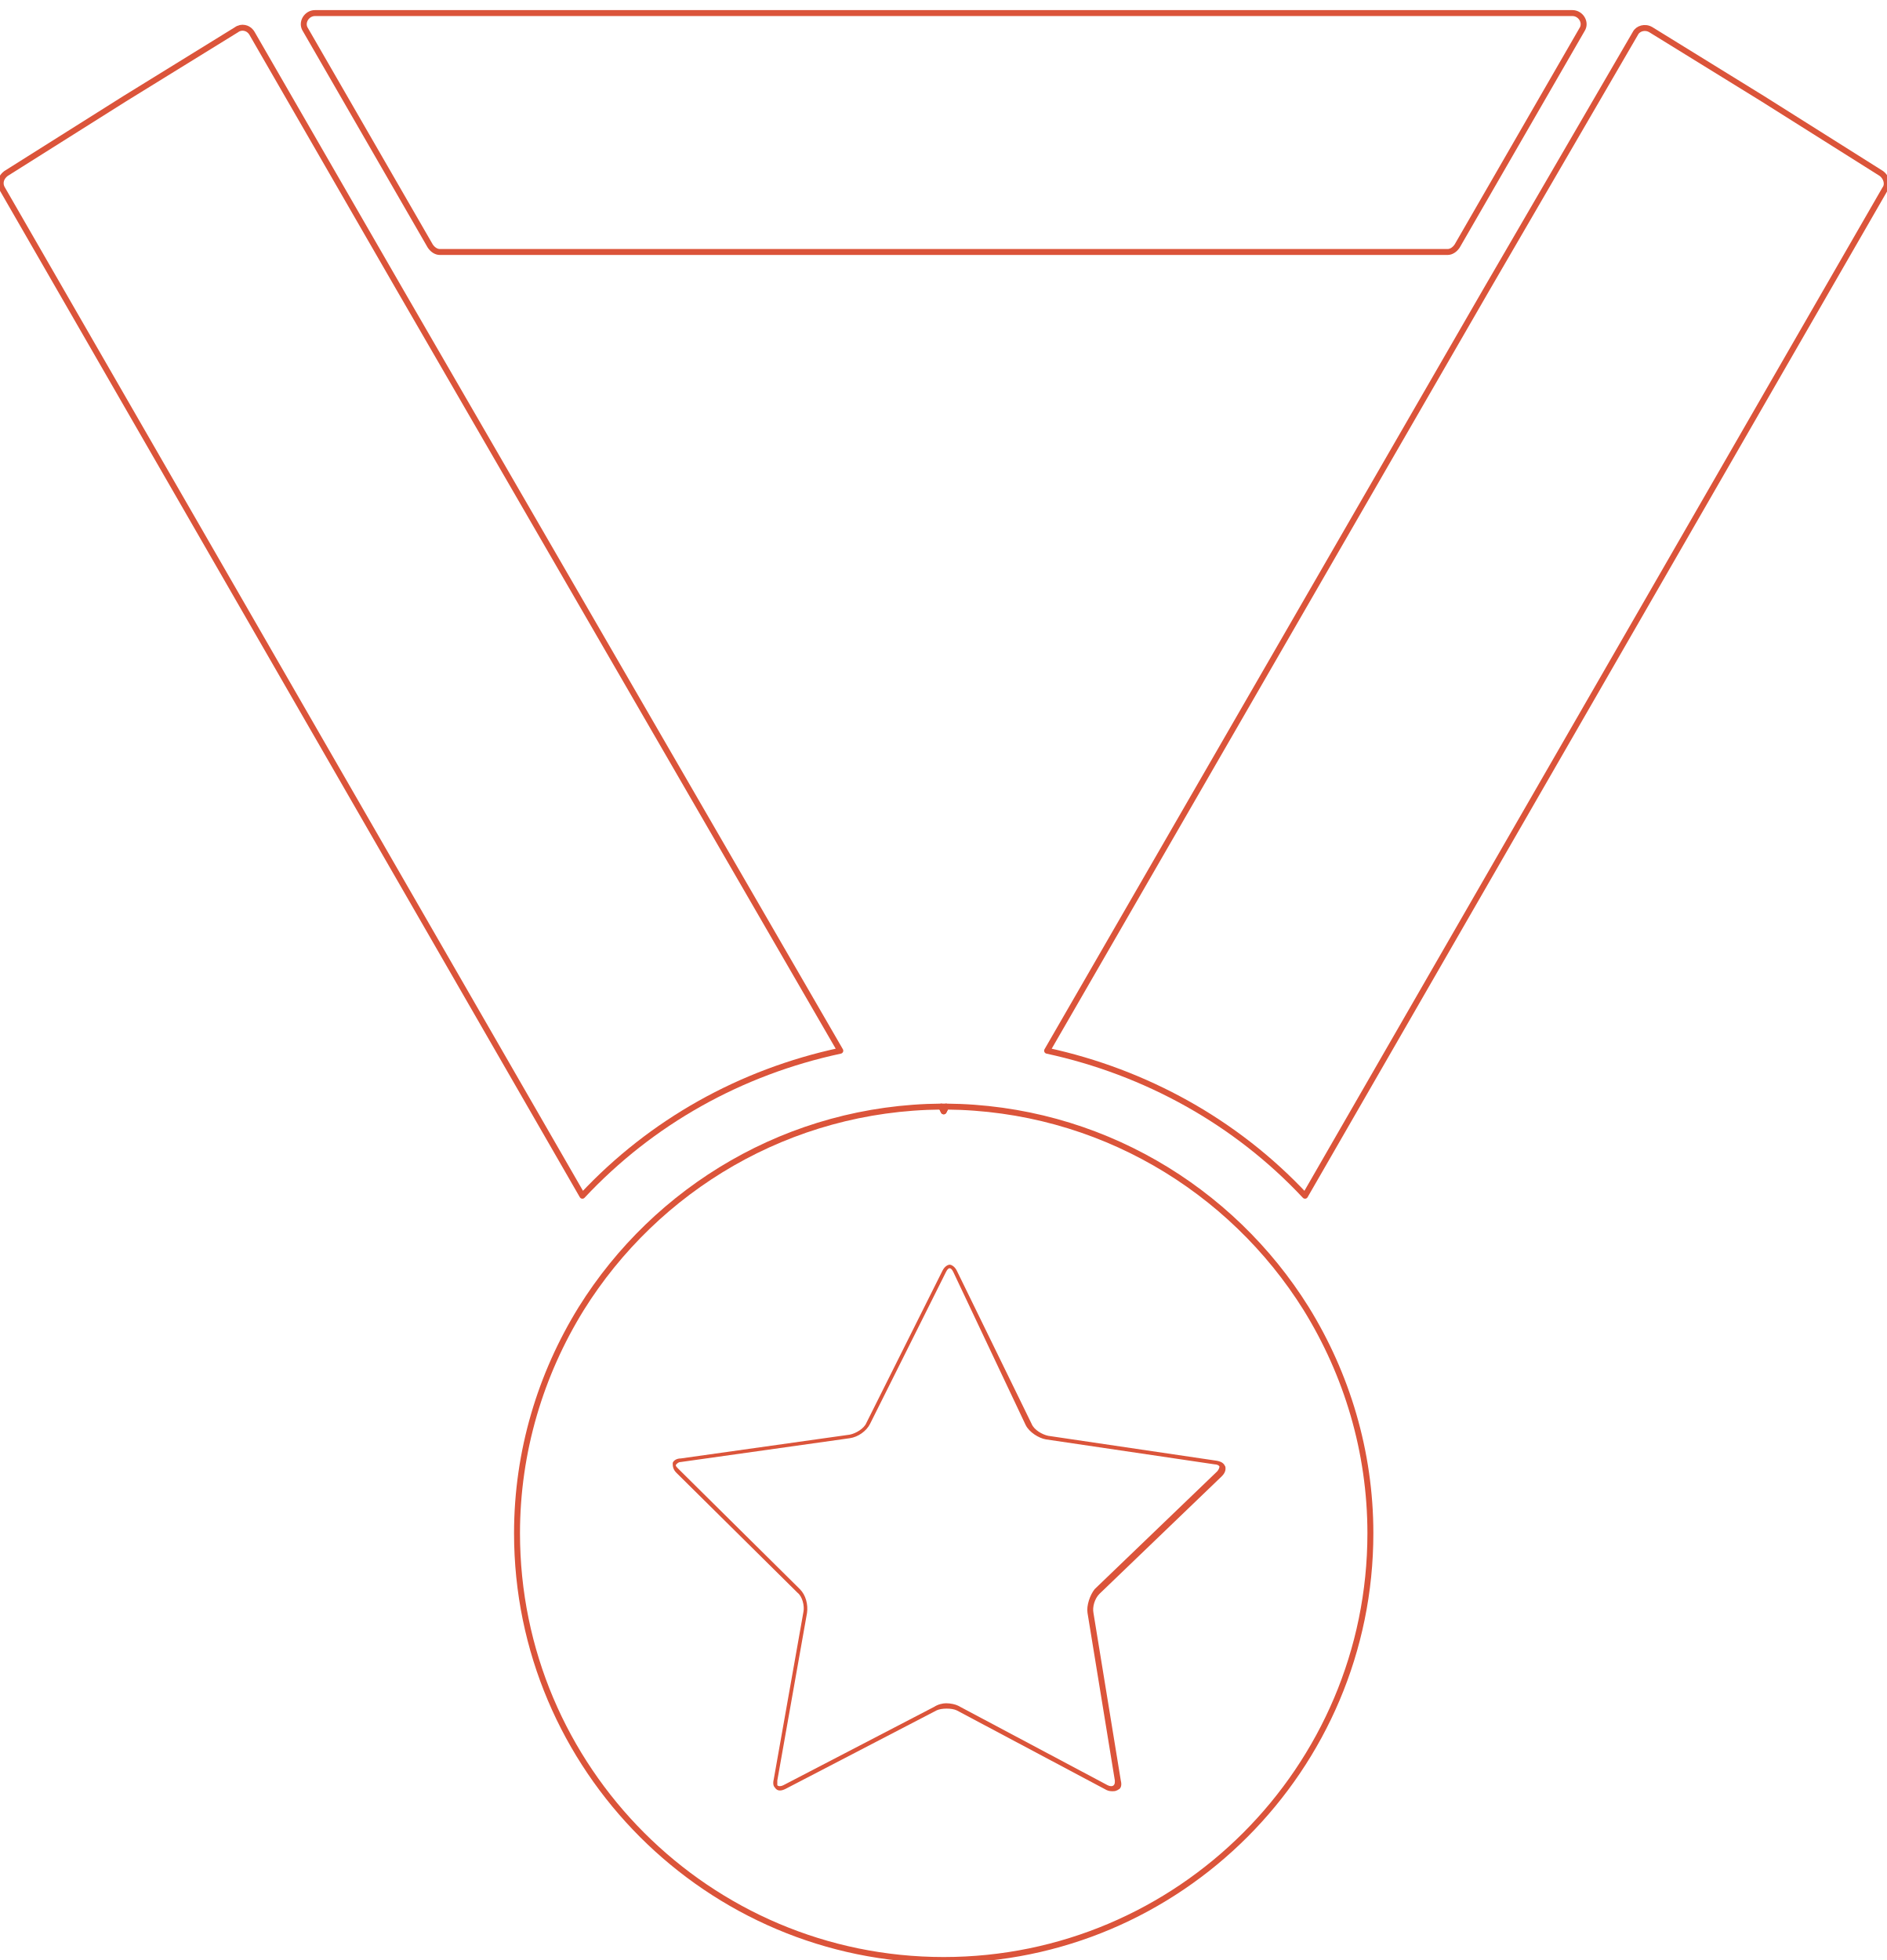
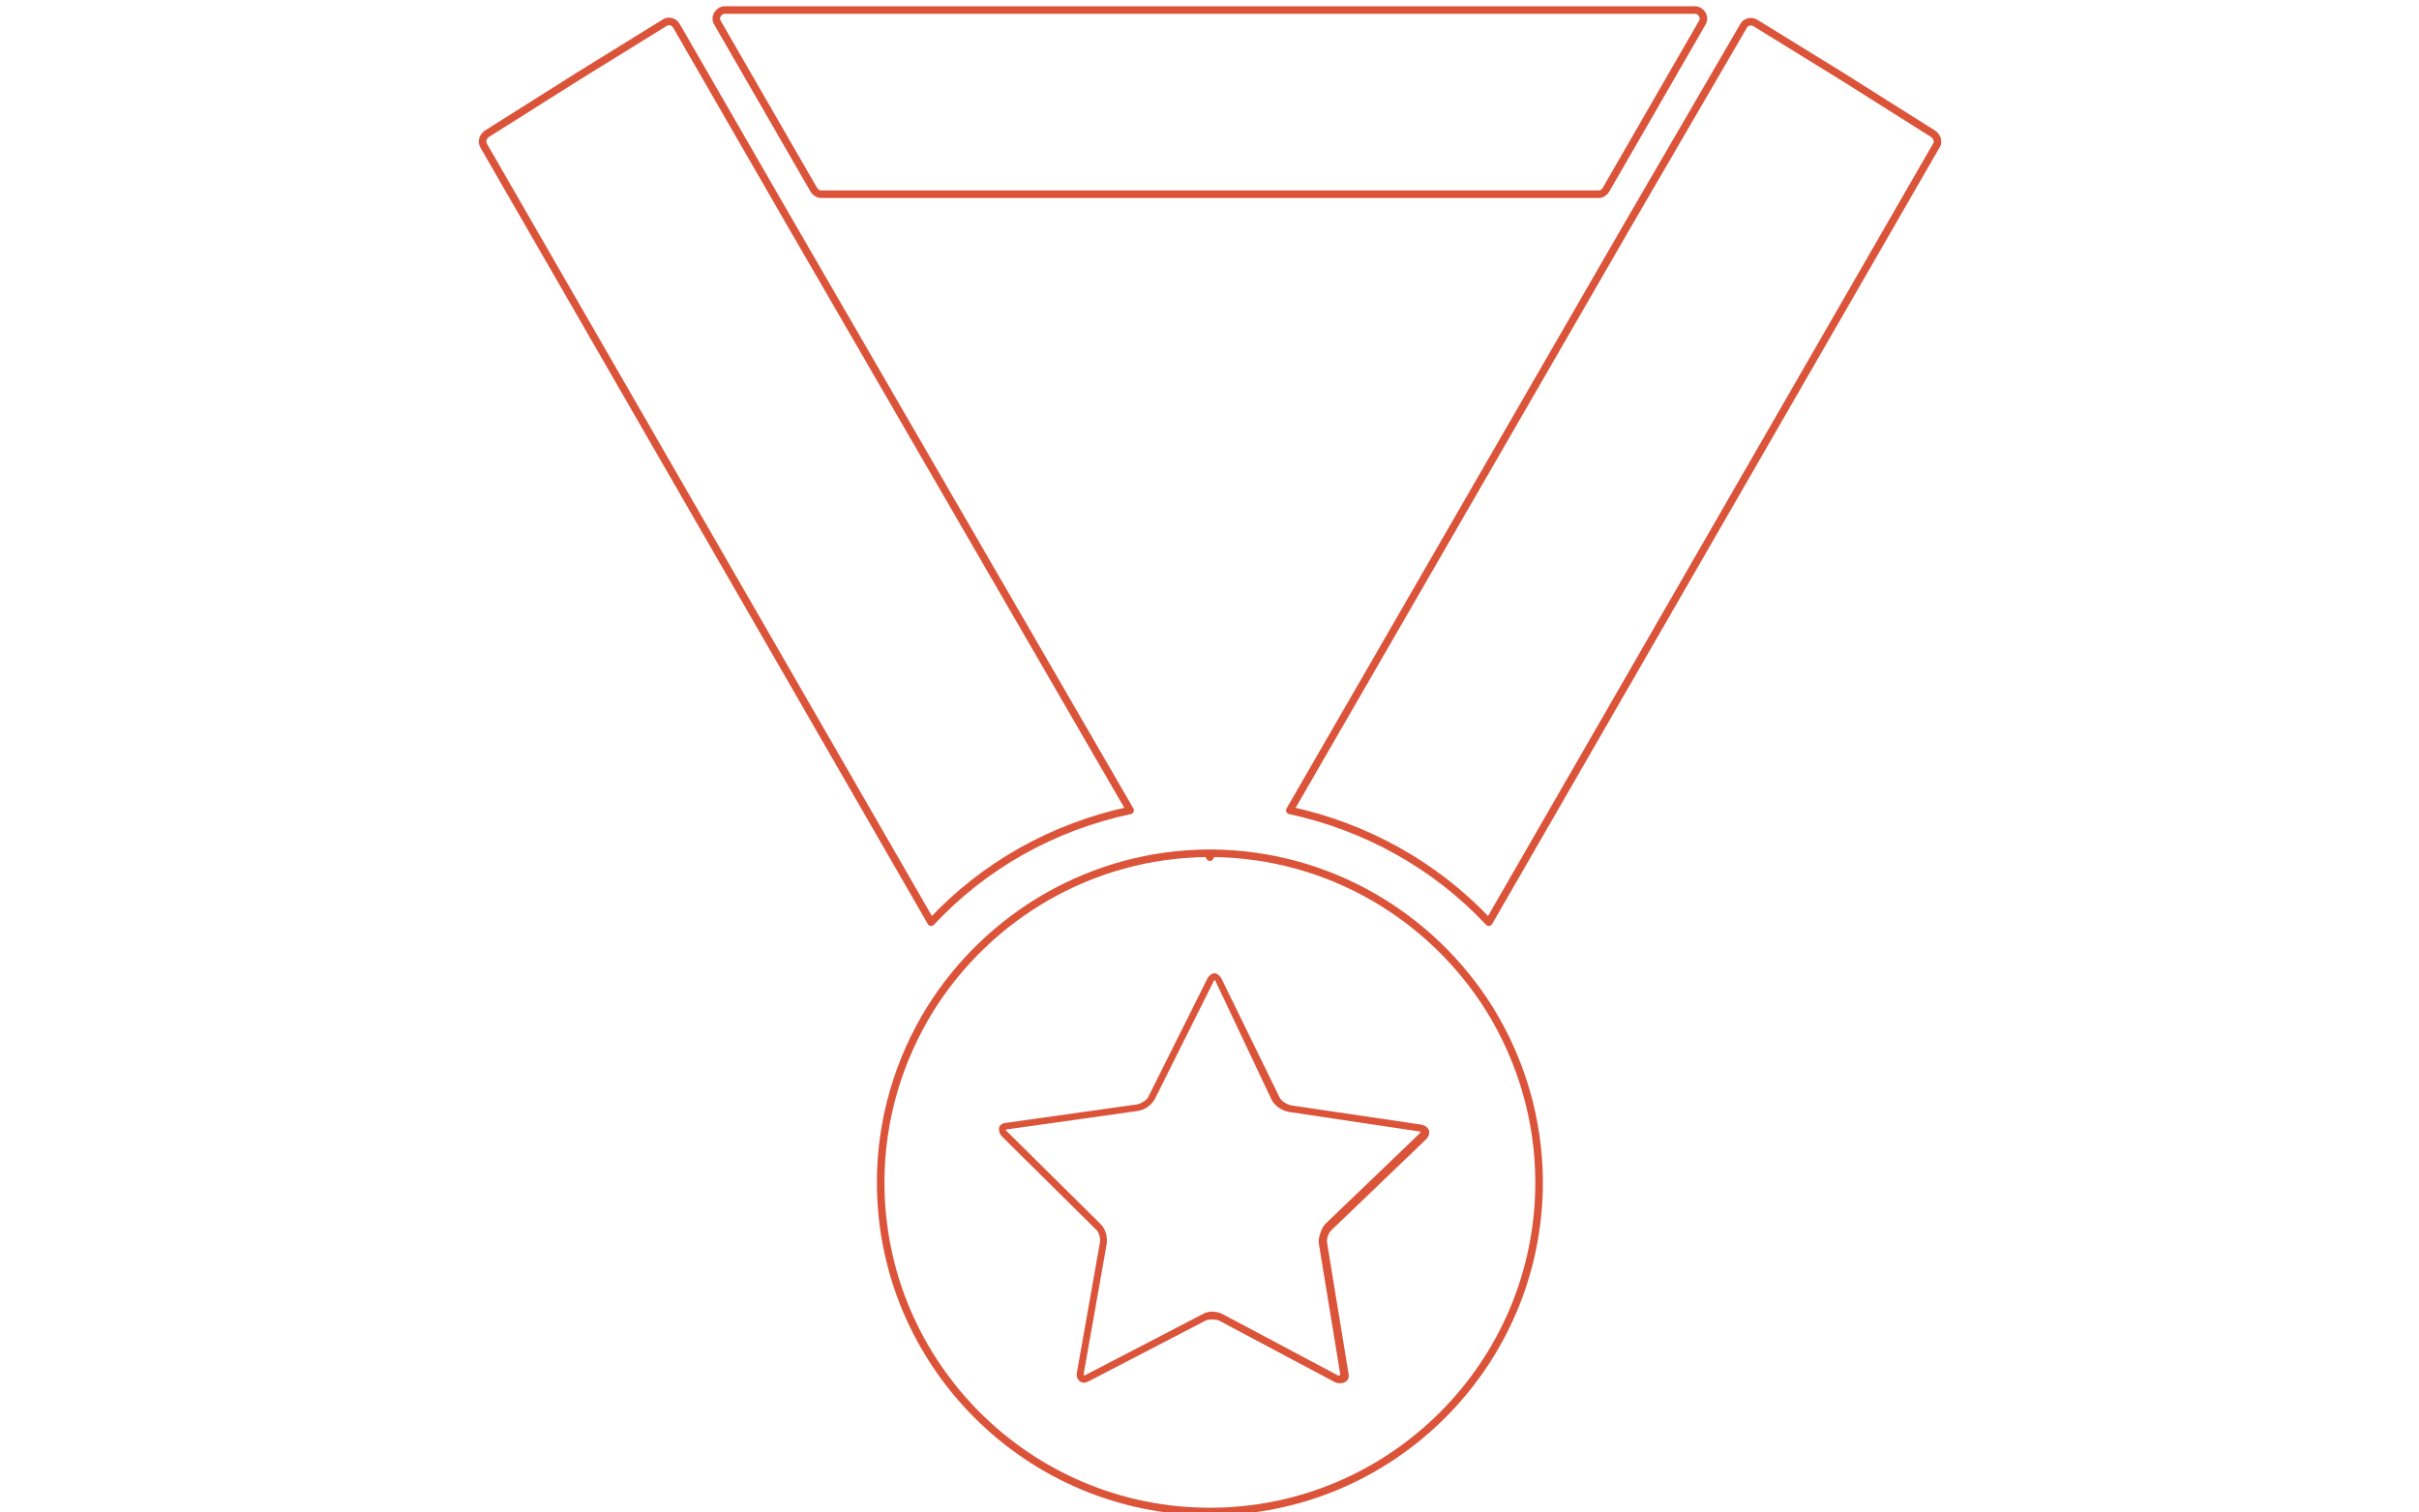
- <svg xmlns="http://www.w3.org/2000/svg" version="1.1" id="Calque_1" x="0px" y="0px" viewBox="0 0 158.7 164.9" enable-background="new 0 0 158.7 164.9" xml:space="preserve">
+ <svg xmlns="http://www.w3.org/2000/svg" version="1.1" id="Calque_1" x="0px" y="0px" viewBox="0 0 1280 800" enable-background="new 0 0 1280 800" xml:space="preserve">
  <g>
-     <path fill="#DB543A" d="M93.6,150.7c-0.1,0-0.3,0-0.5-0.1l-12.6-6.7c-0.4-0.2-1.3-0.2-1.7,0l-12.7,6.6c-0.4,0.2-0.7,0.2-0.9-0.1   c-0.1-0.1-0.2-0.3-0.1-0.7l2.5-14.1c0.1-0.5-0.1-1.3-0.5-1.6l-10.2-10.1c-0.3-0.3-0.3-0.6-0.3-0.8c0-0.1,0.2-0.4,0.7-0.4l14.2-2   c0.5-0.1,1.2-0.5,1.4-1l6.4-12.8c0.2-0.4,0.5-0.5,0.6-0.5c0.1,0,0.4,0.1,0.6,0.5l6.3,12.9c0.2,0.5,0.9,0.9,1.4,1l14.2,2.1   c0.5,0.1,0.6,0.3,0.7,0.5c0,0.1,0.1,0.4-0.3,0.8l-10.3,9.9c-0.4,0.4-0.6,1.1-0.5,1.6l2.3,14.1c0.1,0.4,0,0.6-0.1,0.7   C93.9,150.7,93.8,150.7,93.6,150.7z M79.6,143.3c0.4,0,0.8,0.1,1,0.2l12.6,6.7c0.2,0.1,0.4,0.1,0.5,0c0.1-0.1,0.1-0.2,0.1-0.4   l-2.3-14.1c-0.1-0.6,0.2-1.5,0.6-2l10.3-9.9c0.1-0.1,0.2-0.3,0.2-0.4c0-0.1-0.2-0.2-0.4-0.2l-14.2-2.1c-0.6-0.1-1.4-0.6-1.7-1.2   L80.2,107c-0.1-0.2-0.2-0.3-0.3-0.3c-0.1,0-0.2,0.1-0.3,0.3l-6.4,12.8c-0.3,0.6-1,1.1-1.7,1.2l-14.2,2c-0.2,0-0.3,0.1-0.4,0.2   s0,0.2,0.2,0.4l10.2,10.1c0.5,0.5,0.7,1.3,0.6,2l-2.5,14.1c0,0.2,0,0.3,0,0.4c0.1,0.1,0.3,0.1,0.5,0l12.7-6.6   C78.9,143.4,79.3,143.3,79.6,143.3z" />
+     <path fill="#DB543A" stroke="#DB543A" stroke-width="2" stroke-miterlimit="10" d="M709.1,731.1c-0.5,0-1.5,0-2.4-0.5l-61.1-32.5   c-1.9-1-6.3-1-8.2,0l-61.6,32c-1.9,1-3.4,1-4.4-0.5c-0.5-0.5-1-1.5-0.5-3.4l12.1-68.4c0.5-2.4-0.5-6.3-2.4-7.8l-49.5-49   c-1.5-1.5-1.5-2.9-1.5-3.9c0-0.5,1-1.9,3.4-1.9l68.9-9.7c2.4-0.5,5.8-2.4,6.8-4.9l31-62.1c1-1.9,2.4-2.4,2.9-2.4   c0.5,0,1.9,0.5,2.9,2.4l30.6,62.6c1,2.4,4.4,4.4,6.8,4.9l68.9,10.2c2.4,0.5,2.9,1.5,3.4,2.4c0,0.5,0.5,1.9-1.5,3.9l-50,48   c-1.9,1.9-2.9,5.3-2.4,7.8l11.2,68.4c0.5,1.9,0,2.9-0.5,3.4C710.6,731.1,710.1,731.1,709.1,731.1z M641.2,695.2   c1.9,0,3.9,0.5,4.9,1l61.1,32.5c1,0.5,1.9,0.5,2.4,0c0.5-0.5,0.5-1,0.5-1.9l-11.2-68.4c-0.5-2.9,1-7.3,2.9-9.7l50-48   c0.5-0.5,1-1.5,1-1.9c0-0.5-1-1-1.9-1L682,587.5c-2.9-0.5-6.8-2.9-8.2-5.8l-29.6-62.6c-0.5-1-1-1.5-1.5-1.5s-1,0.5-1.5,1.5   l-31,62.1c-1.5,2.9-4.9,5.3-8.2,5.8l-68.9,9.7c-1,0-1.5,0.5-1.9,1c-0.5,0.5,0,1,1,1.9l49.5,49c2.4,2.4,3.4,6.3,2.9,9.7l-12.1,68.4   c0,1,0,1.5,0,1.9c0.5,0.5,1.5,0.5,2.4,0l61.6-32C637.8,695.7,639.8,695.2,641.2,695.2z" />
    <g>
      <g>
        <g>
-           <path fill="none" stroke="#DB543A" stroke-width="0.5" stroke-linecap="round" stroke-linejoin="round" stroke-miterlimit="10" d="      M79.6,93.1c-0.1,0-0.1,0-0.2,0s-0.1,0-0.2,0l0.2,0.4L79.6,93.1z" />
-           <path fill="none" stroke="#DB543A" stroke-width="0.5" stroke-linecap="round" stroke-linejoin="round" stroke-miterlimit="10" d="      M109.9,110.1c-6.3-10.1-17.5-16.9-30.3-17l-0.2,0.4l-0.2-0.4c-12.8,0.1-24,6.9-30.3,17c-3.4,5.5-5.4,12-5.4,18.9      c0,19.8,16.1,35.9,35.9,35.9c19.8,0,35.9-16.1,35.9-35.9C115.3,122.1,113.3,115.6,109.9,110.1z" />
+           <path fill="none" stroke="#DB543A" stroke-width="4" stroke-linecap="round" stroke-linejoin="round" stroke-miterlimit="10" d="      M641.2,451.7c-0.5,0-0.5,0-1,0c-0.5,0-0.5,0-1,0l1,1.9L641.2,451.7z" />
+           <path fill="none" stroke="#DB543A" stroke-width="4" stroke-linecap="round" stroke-linejoin="round" stroke-miterlimit="10" d="      M788.2,534.1c-30.6-49-84.9-82-147-82.5l-1,1.9l-1-1.9c-62.1,0.5-116.4,33.5-147,82.5c-16.5,26.7-26.2,58.2-26.2,91.7      c0,96.1,78.1,174.2,174.2,174.2s174.2-78.1,174.2-174.2C814.4,592.4,804.7,560.8,788.2,534.1z" />
        </g>
        <g>
-           <path fill="none" stroke="#DB543A" stroke-width="0.5" stroke-linecap="round" stroke-linejoin="round" stroke-miterlimit="10" d="      M122.6,20.7l10.5-18.2c0.4-0.6-0.1-1.4-0.8-1.4H26.5c-0.7,0-1.2,0.8-0.8,1.4l10.5,18.2c0.2,0.3,0.5,0.5,0.8,0.5h84.8      C122.1,21.2,122.4,21,122.6,20.7z" />
-           <path fill="none" stroke="#DB543A" stroke-width="0.5" stroke-linecap="round" stroke-linejoin="round" stroke-miterlimit="10" d="      M21.2,2.8c-0.3-0.5-0.9-0.6-1.3-0.3l-9.4,5.8l-10,6.3c-0.4,0.3-0.6,0.8-0.3,1.3l48.8,84.7c5.8-6.2,13.3-10.4,21.7-12.2      L33.6,24.3L21.2,2.8z" />
-           <path fill="none" stroke="#DB543A" stroke-width="0.5" stroke-linecap="round" stroke-linejoin="round" stroke-miterlimit="10" d="      M148.3,8.3l-9.4-5.8c-0.5-0.3-1.1-0.1-1.3,0.3l-12.5,21.5L88.1,88.4c8.3,1.8,15.9,6,21.7,12.2l48.8-84.7c0.3-0.4,0.1-1-0.3-1.3      L148.3,8.3z" />
+           <path fill="none" stroke="#DB543A" stroke-width="4" stroke-linecap="round" stroke-linejoin="round" stroke-miterlimit="10" d="      M849.8,100.4l50.9-88.3c1.9-2.9-0.5-6.8-3.9-6.8H383.6c-3.4,0-5.8,3.9-3.9,6.8l50.9,88.3c1,1.5,2.4,2.4,3.9,2.4h411.4      C847.4,102.9,848.9,101.9,849.8,100.4z" />
+           <path fill="none" stroke="#DB543A" stroke-width="4" stroke-linecap="round" stroke-linejoin="round" stroke-miterlimit="10" d="      M357.9,13.6c-1.5-2.4-4.4-2.9-6.3-1.5L306,40.3l-48.5,30.6c-1.9,1.5-2.9,3.9-1.5,6.3l236.7,410.9      c28.1-30.1,64.5-50.5,105.3-59.2l-180-311L357.9,13.6z" />
+           <path fill="none" stroke="#DB543A" stroke-width="4" stroke-linecap="round" stroke-linejoin="round" stroke-miterlimit="10" d="      M974.5,40.3l-45.6-28.1c-2.4-1.5-5.3-0.5-6.3,1.5L862,117.9l-179.5,311c40.3,8.7,77.1,29.1,105.3,59.2l236.7-410.9      c1.5-1.9,0.5-4.9-1.5-6.3L974.5,40.3z" />
        </g>
      </g>
    </g>
  </g>
</svg>
